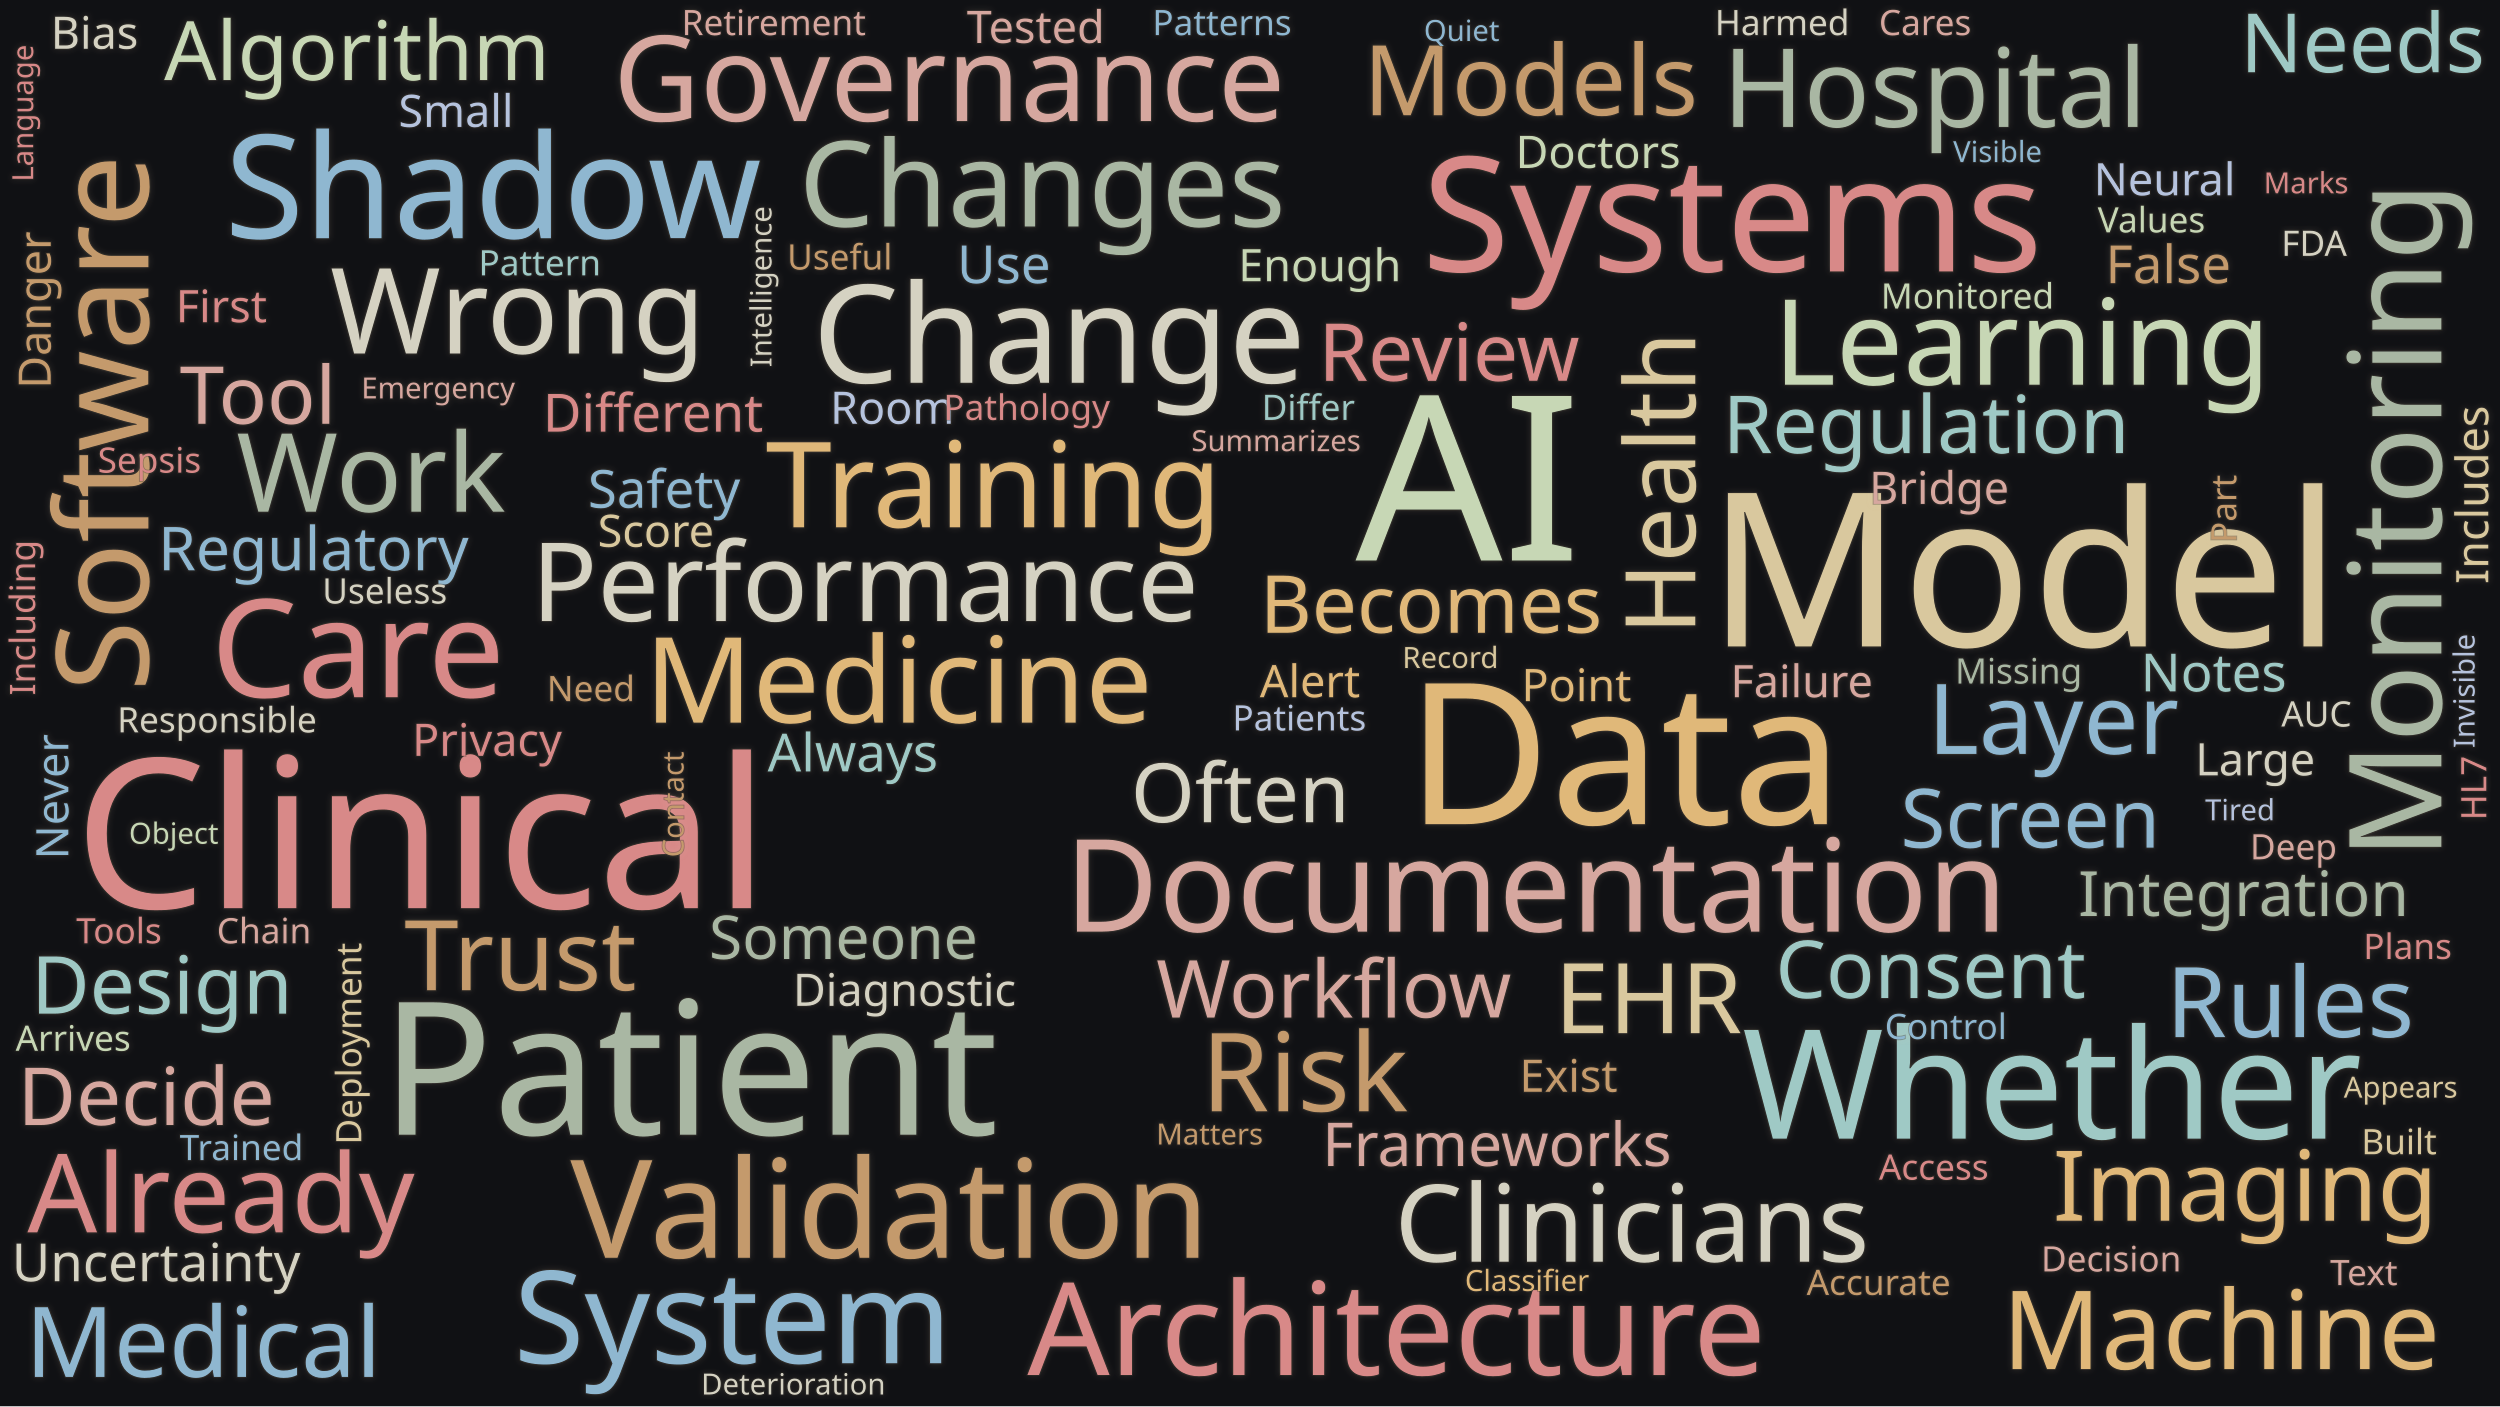
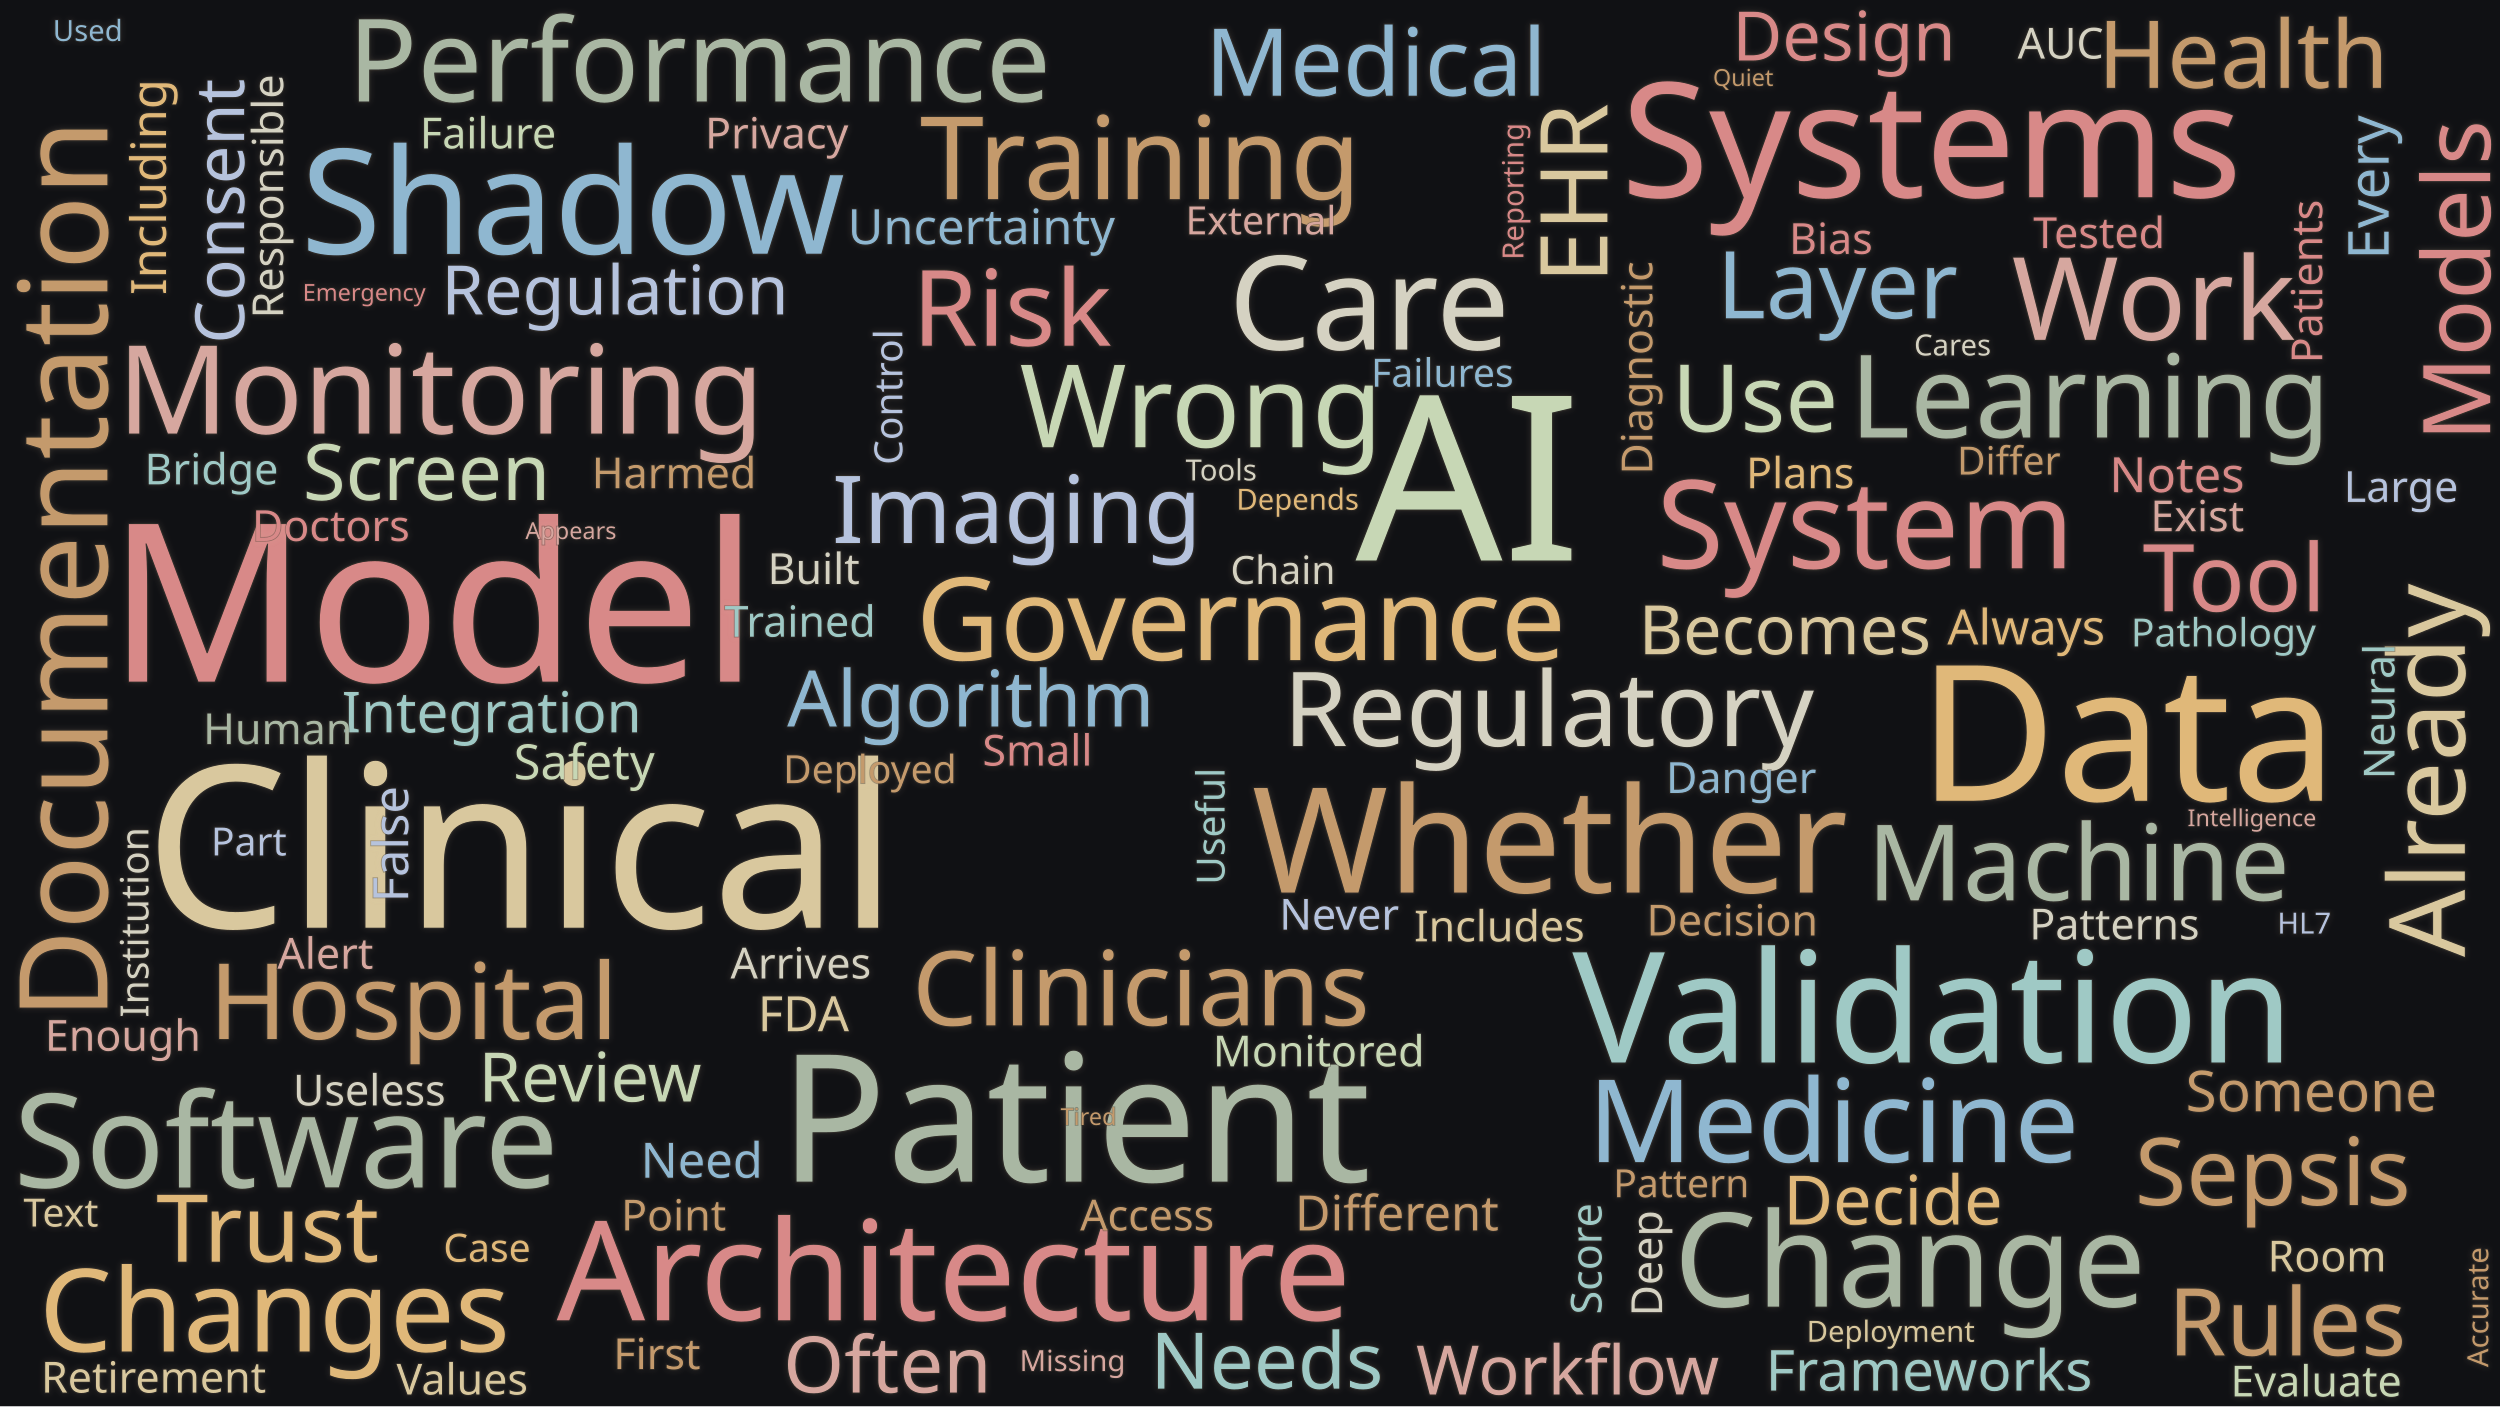
<svg xmlns="http://www.w3.org/2000/svg" role="img" aria-label="Clinical AI Needs A Shadow Architecture First" width="1280" height="720">
  <defs>
    <filter id="wordGlow" x="-20%" y="-20%" width="140%" height="140%">
      <feDropShadow dx="0" dy="0" stdDeviation="1.6" flood-color="#d8c7a1" flood-opacity="0.18" />
    </filter>
  </defs>
  <style>text { filter: url(#wordGlow); paint-order: stroke fill; stroke: rgba(16,17,20,.34); stroke-width: .9px; }</style>
  <style>text{font-family:'Droid Sans Mono';font-weight:normal;font-style:normal;}</style>
  <rect width="100%" height="100%" style="fill:#101114" />
  <text transform="translate(694,287)" font-size="118" style="fill:#c7d7b5">AI</text>
-   <text transform="translate(874,331)" font-size="110" style="fill:#d9c89e">Model</text>
-   <text transform="translate(38,465)" font-size="107" style="fill:#d88988">Clinical</text>
-   <text transform="translate(720,422)" font-size="101" style="fill:#e0b879">Data</text>
-   <text transform="translate(195,581)" font-size="95" style="fill:#a9b7a3">Patient</text>
-   <text transform="translate(728,139)" font-size="82" style="fill:#d88988">Systems</text>
-   <text transform="translate(892,583)" font-size="78" style="fill:#9fc9c5">Whether</text>
-   <text transform="translate(115,122)" font-size="74" style="fill:#8fb7d0">Shadow</text>
-   <text transform="translate(292,644)" font-size="70" style="fill:#c49a6c">Validation</text>
-   <text transform="translate(108,357)" font-size="70" style="fill:#d88988">Care</text>
-   <text transform="translate(416,196)" font-size="70" style="fill:#d5d2c2">Change</text>
-   <text transform="translate(263,698)" font-size="66" style="fill:#8fb7d0">System</text>
-   <text transform="translate(1250,440) rotate(-90)" font-size="66" style="fill:#a9b7a3">Monitoring</text>
-   <text transform="translate(526,704)" font-size="66" style="fill:#d88988">Architecture</text>
-   <text transform="translate(545,477)" font-size="66" style="fill:#d6a79f">Documentation</text>
-   <text transform="translate(76,354) rotate(-90)" font-size="66" style="fill:#c49a6c">Software</text>
-   <text transform="translate(314,62)" font-size="61" style="fill:#d6a79f">Governance</text>
-   <text transform="translate(392,270)" font-size="61" style="fill:#e0b879">Training</text>
-   <text transform="translate(330,370)" font-size="61" style="fill:#e0b879">Medicine</text>
-   <text transform="translate(169,181)" font-size="61" style="fill:#d5d2c2">Wrong</text>
-   <text transform="translate(908,197)" font-size="61" style="fill:#c7d7b5">Learning</text>
-   <text transform="translate(409,116)" font-size="61" style="fill:#a9b7a3">Changes</text>
-   <text transform="translate(121,262)" font-size="56" style="fill:#a9b7a3">Work</text>
-   <text transform="translate(1025,701)" font-size="56" style="fill:#e0b879">Machine</text>
-   <text transform="translate(882,65)" font-size="56" style="fill:#a9b7a3">Hospital</text>
-   <text transform="translate(615,569)" font-size="56" style="fill:#c49a6c">Risk</text>
-   <text transform="translate(14,631)" font-size="56" style="fill:#d88988">Already</text>
-   <text transform="translate(272,318)" font-size="56" style="fill:#d5d2c2">Performance</text>
-   <text transform="translate(714,646)" font-size="55" style="fill:#d5d2c2">Clinicians</text>
-   <text transform="translate(1109,531)" font-size="50" style="fill:#8fb7d0">Rules</text>
-   <text transform="translate(796,529)" font-size="50" style="fill:#d9c89e">EHR</text>
-   <text transform="translate(207,507)" font-size="50" style="fill:#c49a6c">Trust</text>
-   <text transform="translate(868,325) rotate(-90)" font-size="50" style="fill:#d9c89e">Health</text>
-   <text transform="translate(13,705)" font-size="50" style="fill:#8fb7d0">Medical</text>
-   <text transform="translate(1051,625)" font-size="50" style="fill:#e0b879">Imaging</text>
-   <text transform="translate(698,59)" font-size="50" style="fill:#c49a6c">Models</text>
-   <text transform="translate(987,386)" font-size="50" style="fill:#8fb7d0">Layer</text>
-   <text transform="translate(84,41)" font-size="42" style="fill:#c7d7b5">Algorithm</text>
-   <text transform="translate(973,434)" font-size="42" style="fill:#8fb7d0">Screen</text>
-   <text transform="translate(1147,37)" font-size="42" style="fill:#9fc9c5">Needs</text>
-   <text transform="translate(579,421)" font-size="42" style="fill:#d5d2c2">Often</text>
-   <text transform="translate(882,232)" font-size="41" style="fill:#9fc9c5">Regulation</text>
-   <text transform="translate(592,521)" font-size="41" style="fill:#d6a79f">Workflow</text>
-   <text transform="translate(16,519)" font-size="41" style="fill:#9fc9c5">Design</text>
-   <text transform="translate(909,511)" font-size="41" style="fill:#9fc9c5">Consent</text>
-   <text transform="translate(9,576)" font-size="41" style="fill:#d6a79f">Decide</text>
-   <text transform="translate(645,324)" font-size="41" style="fill:#e0b879">Becomes</text>
-   <text transform="translate(92,217)" font-size="41" style="fill:#d6a79f">Tool</text>
-   <text transform="translate(675,195)" font-size="41" style="fill:#d88988">Review</text>
-   <text transform="translate(1064,469)" font-size="32" style="fill:#a9b7a3">Integration</text>
-   <text transform="translate(81,292)" font-size="31" style="fill:#8fb7d0">Regulatory</text>
-   <text transform="translate(677,597)" font-size="31" style="fill:#d6a79f">Frameworks</text>
-   <text transform="translate(363,491)" font-size="31" style="fill:#a9b7a3">Someone</text>
-   <text transform="translate(6,656)" font-size="27" style="fill:#d5d2c2">Uncertainty</text>
-   <text transform="translate(490,145)" font-size="27" style="fill:#8fb7d0">Use</text>
-   <text transform="translate(278,221)" font-size="27" style="fill:#d88988">Different</text>
-   <text transform="translate(1096,354)" font-size="27" style="fill:#9fc9c5">Notes</text>
-   <text transform="translate(1078,145)" font-size="27" style="fill:#c49a6c">False</text>
-   <text transform="translate(301,260)" font-size="27" style="fill:#8fb7d0">Safety</text>
-   <text transform="translate(393,395)" font-size="27" style="fill:#9fc9c5">Always</text>
-   <text transform="translate(645,357)" font-size="23" style="fill:#e0b879">Alert</text>
-   <text transform="translate(204,65)" font-size="23" style="fill:#b6c3dd">Small</text>
-   <text transform="translate(425,217)" font-size="23" style="fill:#b6c3dd">Room</text>
-   <text transform="translate(406,515)" font-size="23" style="fill:#d5d2c2">Diagnostic</text>
-   <text transform="translate(1124,397)" font-size="23" style="fill:#d5d2c2">Large</text>
-   <text transform="translate(90,165)" font-size="23" style="fill:#d88988">First</text>
-   <text transform="translate(306,280)" font-size="23" style="fill:#d9c89e">Score</text>
-   <text transform="translate(26,199) rotate(-90)" font-size="23" style="fill:#c49a6c">Danger</text>
-   <text transform="translate(1072,100)" font-size="23" style="fill:#b6c3dd">Neural</text>
-   <text transform="translate(778,559)" font-size="23" style="fill:#c49a6c">Exist</text>
-   <text transform="translate(1274,299) rotate(-90)" font-size="23" style="fill:#d9c89e">Includes</text>
-   <text transform="translate(211,387)" font-size="23" style="fill:#d88988">Privacy</text>
-   <text transform="translate(26,25)" font-size="23" style="fill:#d5d2c2">Bias</text>
-   <text transform="translate(957,258)" font-size="23" style="fill:#d6a79f">Bridge</text>
-   <text transform="translate(779,359)" font-size="23" style="fill:#e0b879">Point</text>
-   <text transform="translate(776,86)" font-size="23" style="fill:#c7d7b5">Doctors</text>
-   <text transform="translate(634,144)" font-size="23" style="fill:#c7d7b5">Enough</text>
-   <text transform="translate(886,357)" font-size="23" style="fill:#d6a79f">Failure</text>
-   <text transform="translate(35,440) rotate(-90)" font-size="23" style="fill:#8fb7d0">Never</text>
-   <text transform="translate(495,22)" font-size="23" style="fill:#d6a79f">Tested</text>
-   <text transform="translate(60,375)" font-size="18" style="fill:#d5d2c2">Responsible</text>
-   <text transform="translate(1209,591)" font-size="18" style="fill:#d9c89e">Built</text>
-   <text transform="translate(1168,131)" font-size="18" style="fill:#d5d2c2">FDA</text>
-   <text transform="translate(963,158)" font-size="18" style="fill:#c7d7b5">Monitored</text>
-   <text transform="translate(1168,372)" font-size="18" style="fill:#d5d2c2">AUC</text>
-   <text transform="translate(165,309)" font-size="18" style="fill:#d5d2c2">Useless</text>
-   <text transform="translate(8,538)" font-size="18" style="fill:#c7d7b5">Arrives</text>
-   <text transform="translate(1074,119)" font-size="18" style="fill:#c7d7b5">Values</text>
-   <text transform="translate(878,18)" font-size="18" style="fill:#d5d2c2">Harmed</text>
-   <text transform="translate(962,604)" font-size="18" style="fill:#d88988">Access</text>
-   <text transform="translate(1045,651)" font-size="18" style="fill:#d6a79f">Decision</text>
-   <text transform="translate(349,18)" font-size="18" style="fill:#d6a79f">Retirement</text>
-   <text transform="translate(1210,491)" font-size="18" style="fill:#d88988">Plans</text>
-   <text transform="translate(631,374)" font-size="18" style="fill:#b6c3dd">Patients</text>
-   <text transform="translate(1152,440)" font-size="18" style="fill:#d6a79f">Deep</text>
-   <text transform="translate(590,18)" font-size="18" style="fill:#8fb7d0">Patterns</text>
-   <text transform="translate(92,594)" font-size="18" style="fill:#8fb7d0">Trained</text>
-   <text transform="translate(483,215)" font-size="18" style="fill:#d88988">Pathology</text>
-   <text transform="translate(18,356) rotate(-90)" font-size="18" style="fill:#d88988">Including</text>
-   <text transform="translate(965,532)" font-size="18" style="fill:#8fb7d0">Control</text>
-   <text transform="translate(403,138)" font-size="18" style="fill:#c49a6c">Useful</text>
-   <text transform="translate(245,141)" font-size="18" style="fill:#9fc9c5">Pattern</text>
-   <text transform="translate(50,242)" font-size="18" style="fill:#d88988">Sepsis</text>
-   <text transform="translate(1145,278) rotate(-90)" font-size="18" style="fill:#c49a6c">Part</text>
-   <text transform="translate(1193,658)" font-size="18" style="fill:#d6a79f">Text</text>
-   <text transform="translate(111,483)" font-size="18" style="fill:#d6a79f">Chain</text>
-   <text transform="translate(646,215)" font-size="18" style="fill:#9fc9c5">Differ</text>
-   <text transform="translate(185,586) rotate(-90)" font-size="18" style="fill:#d9c89e">Deployment</text>
-   <text transform="translate(39,483)" font-size="18" style="fill:#d88988">Tools</text>
-   <text transform="translate(1001,350)" font-size="18" style="fill:#a9b7a3">Missing</text>
-   <text transform="translate(1273,420) rotate(-90)" font-size="18" style="fill:#d88988">HL7</text>
-   <text transform="translate(925,663)" font-size="18" style="fill:#c49a6c">Accurate</text>
-   <text transform="translate(280,359)" font-size="18" style="fill:#c49a6c">Need</text>
-   <text transform="translate(962,18)" font-size="18" style="fill:#d6a79f">Cares</text>
-   <text transform="translate(1200,562)" font-size="15" style="fill:#d9c89e">Appears</text>
-   <text transform="translate(729,21)" font-size="15" style="fill:#8fb7d0">Quiet</text>
-   <text transform="translate(395,188) rotate(-90)" font-size="15" style="fill:#d5d2c2">Intelligence</text>
-   <text transform="translate(185,204)" font-size="15" style="fill:#d6a79f">Emergency</text>
-   <text transform="translate(1129,420)" font-size="15" style="fill:#b6c3dd">Tired</text>
-   <text transform="translate(350,439) rotate(-90)" font-size="15" style="fill:#c49a6c">Contact</text>
-   <text transform="translate(750,661)" font-size="15" style="fill:#e0b879">Classifier</text>
-   <text transform="translate(359,714)" font-size="15" style="fill:#d5d2c2">Deterioration</text>
-   <text transform="translate(17,93) rotate(-90)" font-size="15" style="fill:#d88988">Language</text>
-   <text transform="translate(610,231)" font-size="15" style="fill:#d6a79f">Summarizes</text>
-   <text transform="translate(718,342)" font-size="15" style="fill:#d9c89e">Record</text>
-   <text transform="translate(1159,99)" font-size="15" style="fill:#d88988">Marks</text>
-   <text transform="translate(1000,83)" font-size="15" style="fill:#8fb7d0">Visible</text>
-   <text transform="translate(66,432)" font-size="15" style="fill:#c7d7b5">Object</text>
-   <text transform="translate(592,586)" font-size="15" style="fill:#c49a6c">Matters</text>
-   <text transform="translate(1267,383) rotate(-90)" font-size="15" style="fill:#b6c3dd">Invisible</text>
+   <text transform="translate(74,475)" font-size="116" style="fill:#d9c89e">Clinical</text>
+   <text transform="translate(55,349)" font-size="113" style="fill:#d88988">Model</text>
+   <text transform="translate(982,410)" font-size="97" style="fill:#e0b879">Data</text>
+   <text transform="translate(399,605)" font-size="91" style="fill:#a9b7a3">Patient</text>
+   <text transform="translate(830,101)" font-size="82" style="fill:#d88988">Systems</text>
+   <text transform="translate(805,544)" font-size="79" style="fill:#9fc9c5">Validation</text>
+   <text transform="translate(154,130)" font-size="75" style="fill:#8fb7d0">Shadow</text>
+   <text transform="translate(641,457)" font-size="75" style="fill:#c49a6c">Whether</text>
+   <text transform="translate(285,676)" font-size="71" style="fill:#d88988">Architecture</text>
+   <text transform="translate(629,179)" font-size="67" style="fill:#d5d2c2">Care</text>
+   <text transform="translate(7,608)" font-size="67" style="fill:#a9b7a3">Software</text>
+   <text transform="translate(857,669)" font-size="67" style="fill:#a9b7a3">Change</text>
+   <text transform="translate(848,291)" font-size="63" style="fill:#d88988">System</text>
+   <text transform="translate(60,222)" font-size="63" style="fill:#d6a79f">Monitoring</text>
+   <text transform="translate(55,522) rotate(-90)" font-size="63" style="fill:#c49a6c">Documentation</text>
+   <text transform="translate(1030,174)" font-size="59" style="fill:#d6a79f">Work</text>
+   <text transform="translate(469,338)" font-size="59" style="fill:#e0b879">Governance</text>
+   <text transform="translate(471,102)" font-size="59" style="fill:#c49a6c">Training</text>
+   <text transform="translate(813,595)" font-size="59" style="fill:#8fb7d0">Medicine</text>
+   <text transform="translate(522,229)" font-size="59" style="fill:#c7d7b5">Wrong</text>
+   <text transform="translate(947,224)" font-size="59" style="fill:#a9b7a3">Learning</text>
+   <text transform="translate(178,52)" font-size="59" style="fill:#a9b7a3">Performance</text>
+   <text transform="translate(20,692)" font-size="59" style="fill:#e0b879">Changes</text>
+   <text transform="translate(956,461)" font-size="54" style="fill:#a9b7a3">Machine</text>
+   <text transform="translate(107,532)" font-size="54" style="fill:#c49a6c">Hospital</text>
+   <text transform="translate(467,177)" font-size="54" style="fill:#d88988">Risk</text>
+   <text transform="translate(1262,490) rotate(-90)" font-size="54" style="fill:#d9c89e">Already</text>
+   <text transform="translate(657,382)" font-size="53" style="fill:#d5d2c2">Regulatory</text>
+   <text transform="translate(467,525)" font-size="53" style="fill:#c49a6c">Clinicians</text>
+   <text transform="translate(1097,313)" font-size="48" style="fill:#d88988">Tool</text>
+   <text transform="translate(1110,694)" font-size="48" style="fill:#c49a6c">Rules</text>
+   <text transform="translate(823,145) rotate(-90)" font-size="48" style="fill:#d9c89e">EHR</text>
+   <text transform="translate(80,646)" font-size="48" style="fill:#e0b879">Trust</text>
+   <text transform="translate(1074,45)" font-size="48" style="fill:#c49a6c">Health</text>
+   <text transform="translate(617,49)" font-size="48" style="fill:#8fb7d0">Medical</text>
+   <text transform="translate(856,221)" font-size="48" style="fill:#c7d7b5">Use</text>
+   <text transform="translate(426,278)" font-size="48" style="fill:#b6c3dd">Imaging</text>
+   <text transform="translate(1275,226) rotate(-90)" font-size="48" style="fill:#d88988">Models</text>
+   <text transform="translate(1093,617)" font-size="48" style="fill:#c49a6c">Sepsis</text>
+   <text transform="translate(879,163)" font-size="48" style="fill:#8fb7d0">Layer</text>
+   <text transform="translate(403,372)" font-size="40" style="fill:#8fb7d0">Algorithm</text>
+   <text transform="translate(155,256)" font-size="40" style="fill:#c7d7b5">Screen</text>
+   <text transform="translate(589,711)" font-size="40" style="fill:#9fc9c5">Needs</text>
+   <text transform="translate(401,713)" font-size="40" style="fill:#d6a79f">Often</text>
+   <text transform="translate(226,161)" font-size="35" style="fill:#b6c3dd">Regulation</text>
+   <text transform="translate(725,714)" font-size="35" style="fill:#d6a79f">Workflow</text>
+   <text transform="translate(887,31)" font-size="35" style="fill:#d88988">Design</text>
+   <text transform="translate(125,176) rotate(-90)" font-size="35" style="fill:#b6c3dd">Consent</text>
+   <text transform="translate(913,627)" font-size="35" style="fill:#e0b879">Decide</text>
+   <text transform="translate(839,335)" font-size="35" style="fill:#d9c89e">Becomes</text>
+   <text transform="translate(245,564)" font-size="35" style="fill:#c7d7b5">Review</text>
+   <text transform="translate(175,375)" font-size="29" style="fill:#9fc9c5">Integration</text>
+   <text transform="translate(904,712)" font-size="29" style="fill:#9fc9c5">Frameworks</text>
+   <text transform="translate(1223,133) rotate(-90)" font-size="29" style="fill:#8fb7d0">Every</text>
+   <text transform="translate(1119,569)" font-size="29" style="fill:#c49a6c">Someone</text>
+   <text transform="translate(434,125)" font-size="25" style="fill:#8fb7d0">Uncertainty</text>
+   <text transform="translate(388,528)" font-size="25" style="fill:#d9c89e">FDA</text>
+   <text transform="translate(663,630)" font-size="25" style="fill:#c49a6c">Different</text>
+   <text transform="translate(1080,252)" font-size="25" style="fill:#d88988">Notes</text>
+   <text transform="translate(209,462) rotate(-90)" font-size="25" style="fill:#b6c3dd">False</text>
+   <text transform="translate(263,399)" font-size="25" style="fill:#c7d7b5">Safety</text>
+   <text transform="translate(85,151) rotate(-90)" font-size="25" style="fill:#e0b879">Including</text>
+   <text transform="translate(997,330)" font-size="25" style="fill:#e0b879">Always</text>
+   <text transform="translate(328,603)" font-size="25" style="fill:#8fb7d0">Need</text>
+   <text transform="translate(142,496)" font-size="22" style="fill:#d6a79f">Alert</text>
+   <text transform="translate(503,392)" font-size="22" style="fill:#d88988">Small</text>
+   <text transform="translate(1161,651)" font-size="22" style="fill:#d9c89e">Room</text>
+   <text transform="translate(846,243) rotate(-90)" font-size="22" style="fill:#c49a6c">Diagnostic</text>
+   <text transform="translate(1200,257)" font-size="22" style="fill:#b6c3dd">Large</text>
+   <text transform="translate(314,701)" font-size="22" style="fill:#c49a6c">First</text>
+   <text transform="translate(820,673) rotate(-90)" font-size="22" style="fill:#9fc9c5">Score</text>
+   <text transform="translate(853,406)" font-size="22" style="fill:#8fb7d0">Danger</text>
+   <text transform="translate(1226,399) rotate(-90)" font-size="22" style="fill:#9fc9c5">Neural</text>
+   <text transform="translate(1101,272)" font-size="22" style="fill:#d6a79f">Exist</text>
+   <text transform="translate(724,482)" font-size="22" style="fill:#d9c89e">Includes</text>
+   <text transform="translate(361,76)" font-size="22" style="fill:#d6a79f">Privacy</text>
+   <text transform="translate(104,381)" font-size="22" style="fill:#a9b7a3">Human</text>
+   <text transform="translate(916,130)" font-size="22" style="fill:#d88988">Bias</text>
+   <text transform="translate(74,248)" font-size="22" style="fill:#9fc9c5">Bridge</text>
+   <text transform="translate(318,630)" font-size="22" style="fill:#c49a6c">Point</text>
+   <text transform="translate(129,277)" font-size="22" style="fill:#d88988">Doctors</text>
+   <text transform="translate(23,538)" font-size="22" style="fill:#d6a79f">Enough</text>
+   <text transform="translate(215,76)" font-size="22" style="fill:#c7d7b5">Failure</text>
+   <text transform="translate(655,476)" font-size="22" style="fill:#b6c3dd">Never</text>
+   <text transform="translate(1041,127)" font-size="22" style="fill:#d88988">Tested</text>
+   <text transform="translate(145,163) rotate(-90)" font-size="22" style="fill:#d5d2c2">Responsible</text>
+   <text transform="translate(393,299)" font-size="22" style="fill:#d5d2c2">Built</text>
+   <text transform="translate(1142,715)" font-size="22" style="fill:#c7d7b5">Evaluate</text>
+   <text transform="translate(621,546)" font-size="22" style="fill:#c7d7b5">Monitored</text>
+   <text transform="translate(1033,30)" font-size="22" style="fill:#d5d2c2">AUC</text>
+   <text transform="translate(150,566)" font-size="22" style="fill:#d5d2c2">Useless</text>
+   <text transform="translate(374,501)" font-size="22" style="fill:#d5d2c2">Arrives</text>
+   <text transform="translate(203,714)" font-size="22" style="fill:#d9c89e">Values</text>
+   <text transform="translate(303,250)" font-size="22" style="fill:#c49a6c">Harmed</text>
+   <text transform="translate(553,630)" font-size="22" style="fill:#c49a6c">Access</text>
+   <text transform="translate(843,479)" font-size="22" style="fill:#c49a6c">Decision</text>
+   <text transform="translate(21,713)" font-size="22" style="fill:#d9c89e">Retirement</text>
+   <text transform="translate(894,250)" font-size="22" style="fill:#e0b879">Plans</text>
+   <text transform="translate(1189,186) rotate(-90)" font-size="22" style="fill:#d88988">Patients</text>
+   <text transform="translate(851,674) rotate(-90)" font-size="22" style="fill:#d5d2c2">Deep</text>
+   <text transform="translate(1039,481)" font-size="22" style="fill:#d5d2c2">Patterns</text>
+   <text transform="translate(371,326)" font-size="22" style="fill:#9fc9c5">Trained</text>
+   <text transform="translate(1091,331)" font-size="20" style="fill:#9fc9c5">Pathology</text>
+   <text transform="translate(76,521) rotate(-90)" font-size="20" style="fill:#d5d2c2">Institution</text>
+   <text transform="translate(462,238) rotate(-90)" font-size="20" style="fill:#b6c3dd">Control</text>
+   <text transform="translate(627,453) rotate(-90)" font-size="20" style="fill:#9fc9c5">Useful</text>
+   <text transform="translate(826,613)" font-size="20" style="fill:#c49a6c">Pattern</text>
+   <text transform="translate(108,438)" font-size="20" style="fill:#b6c3dd">Part</text>
+   <text transform="translate(12,628)" font-size="20" style="fill:#d9c89e">Text</text>
+   <text transform="translate(630,299)" font-size="20" style="fill:#d5d2c2">Chain</text>
+   <text transform="translate(227,646)" font-size="20" style="fill:#e0b879">Case</text>
+   <text transform="translate(1002,243)" font-size="20" style="fill:#c49a6c">Differ</text>
+   <text transform="translate(702,198)" font-size="20" style="fill:#8fb7d0">Failures</text>
+   <text transform="translate(401,401)" font-size="20" style="fill:#c49a6c">Deployed</text>
+   <text transform="translate(607,120)" font-size="20" style="fill:#d6a79f">External</text>
+   <text transform="translate(925,687)" font-size="15" style="fill:#d9c89e">Deployment</text>
+   <text transform="translate(27,21)" font-size="15" style="fill:#8fb7d0">Used</text>
+   <text transform="translate(607,246)" font-size="15" style="fill:#d5d2c2">Tools</text>
+   <text transform="translate(522,702)" font-size="15" style="fill:#d6a79f">Missing</text>
+   <text transform="translate(1166,478)" font-size="15" style="fill:#b6c3dd">HL7</text>
+   <text transform="translate(1274,700) rotate(-90)" font-size="15" style="fill:#c49a6c">Accurate</text>
+   <text transform="translate(633,261)" font-size="15" style="fill:#e0b879">Depends</text>
+   <text transform="translate(980,182)" font-size="15" style="fill:#d5d2c2">Cares</text>
+   <text transform="translate(780,133) rotate(-90)" font-size="15" style="fill:#d88988">Reporting</text>
+   <text transform="translate(269,276)" font-size="12" style="fill:#d6a79f">Appears</text>
+   <text transform="translate(877,44)" font-size="12" style="fill:#c49a6c">Quiet</text>
+   <text transform="translate(1120,423)" font-size="12" style="fill:#d6a79f">Intelligence</text>
+   <text transform="translate(155,154)" font-size="12" style="fill:#d88988">Emergency</text>
+   <text transform="translate(543,576)" font-size="12" style="fill:#c49a6c">Tired</text>
</svg>
